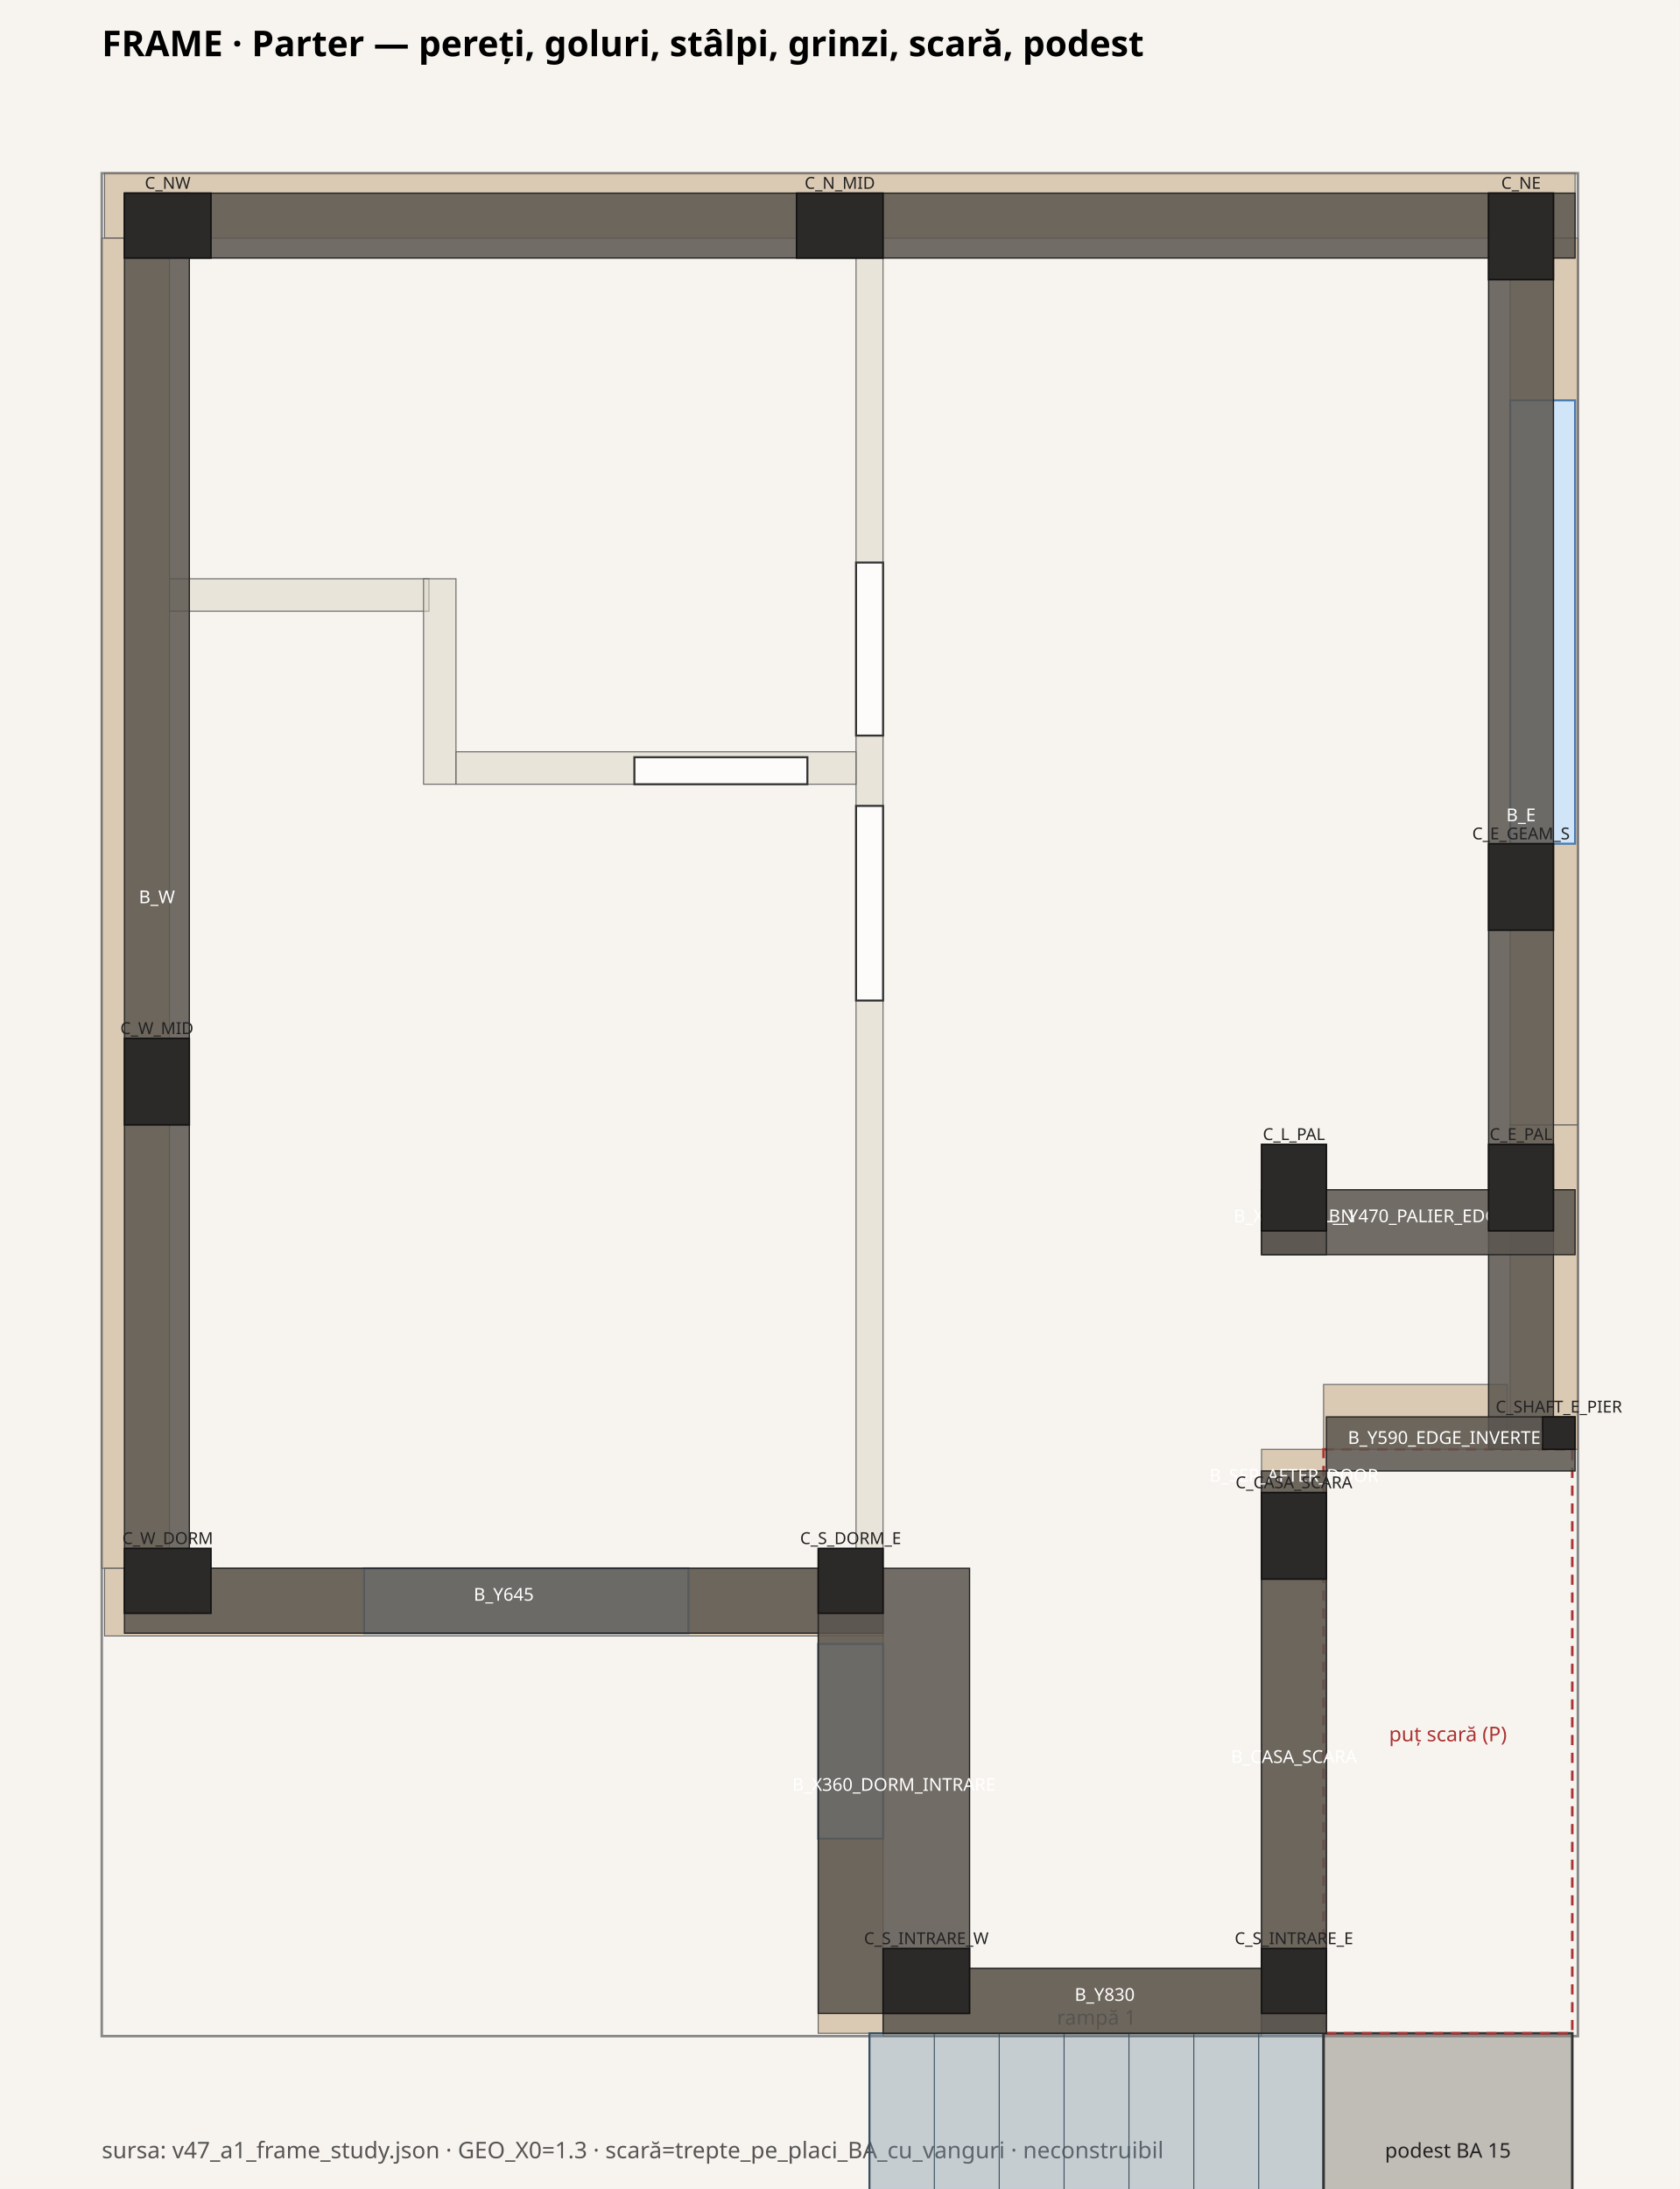
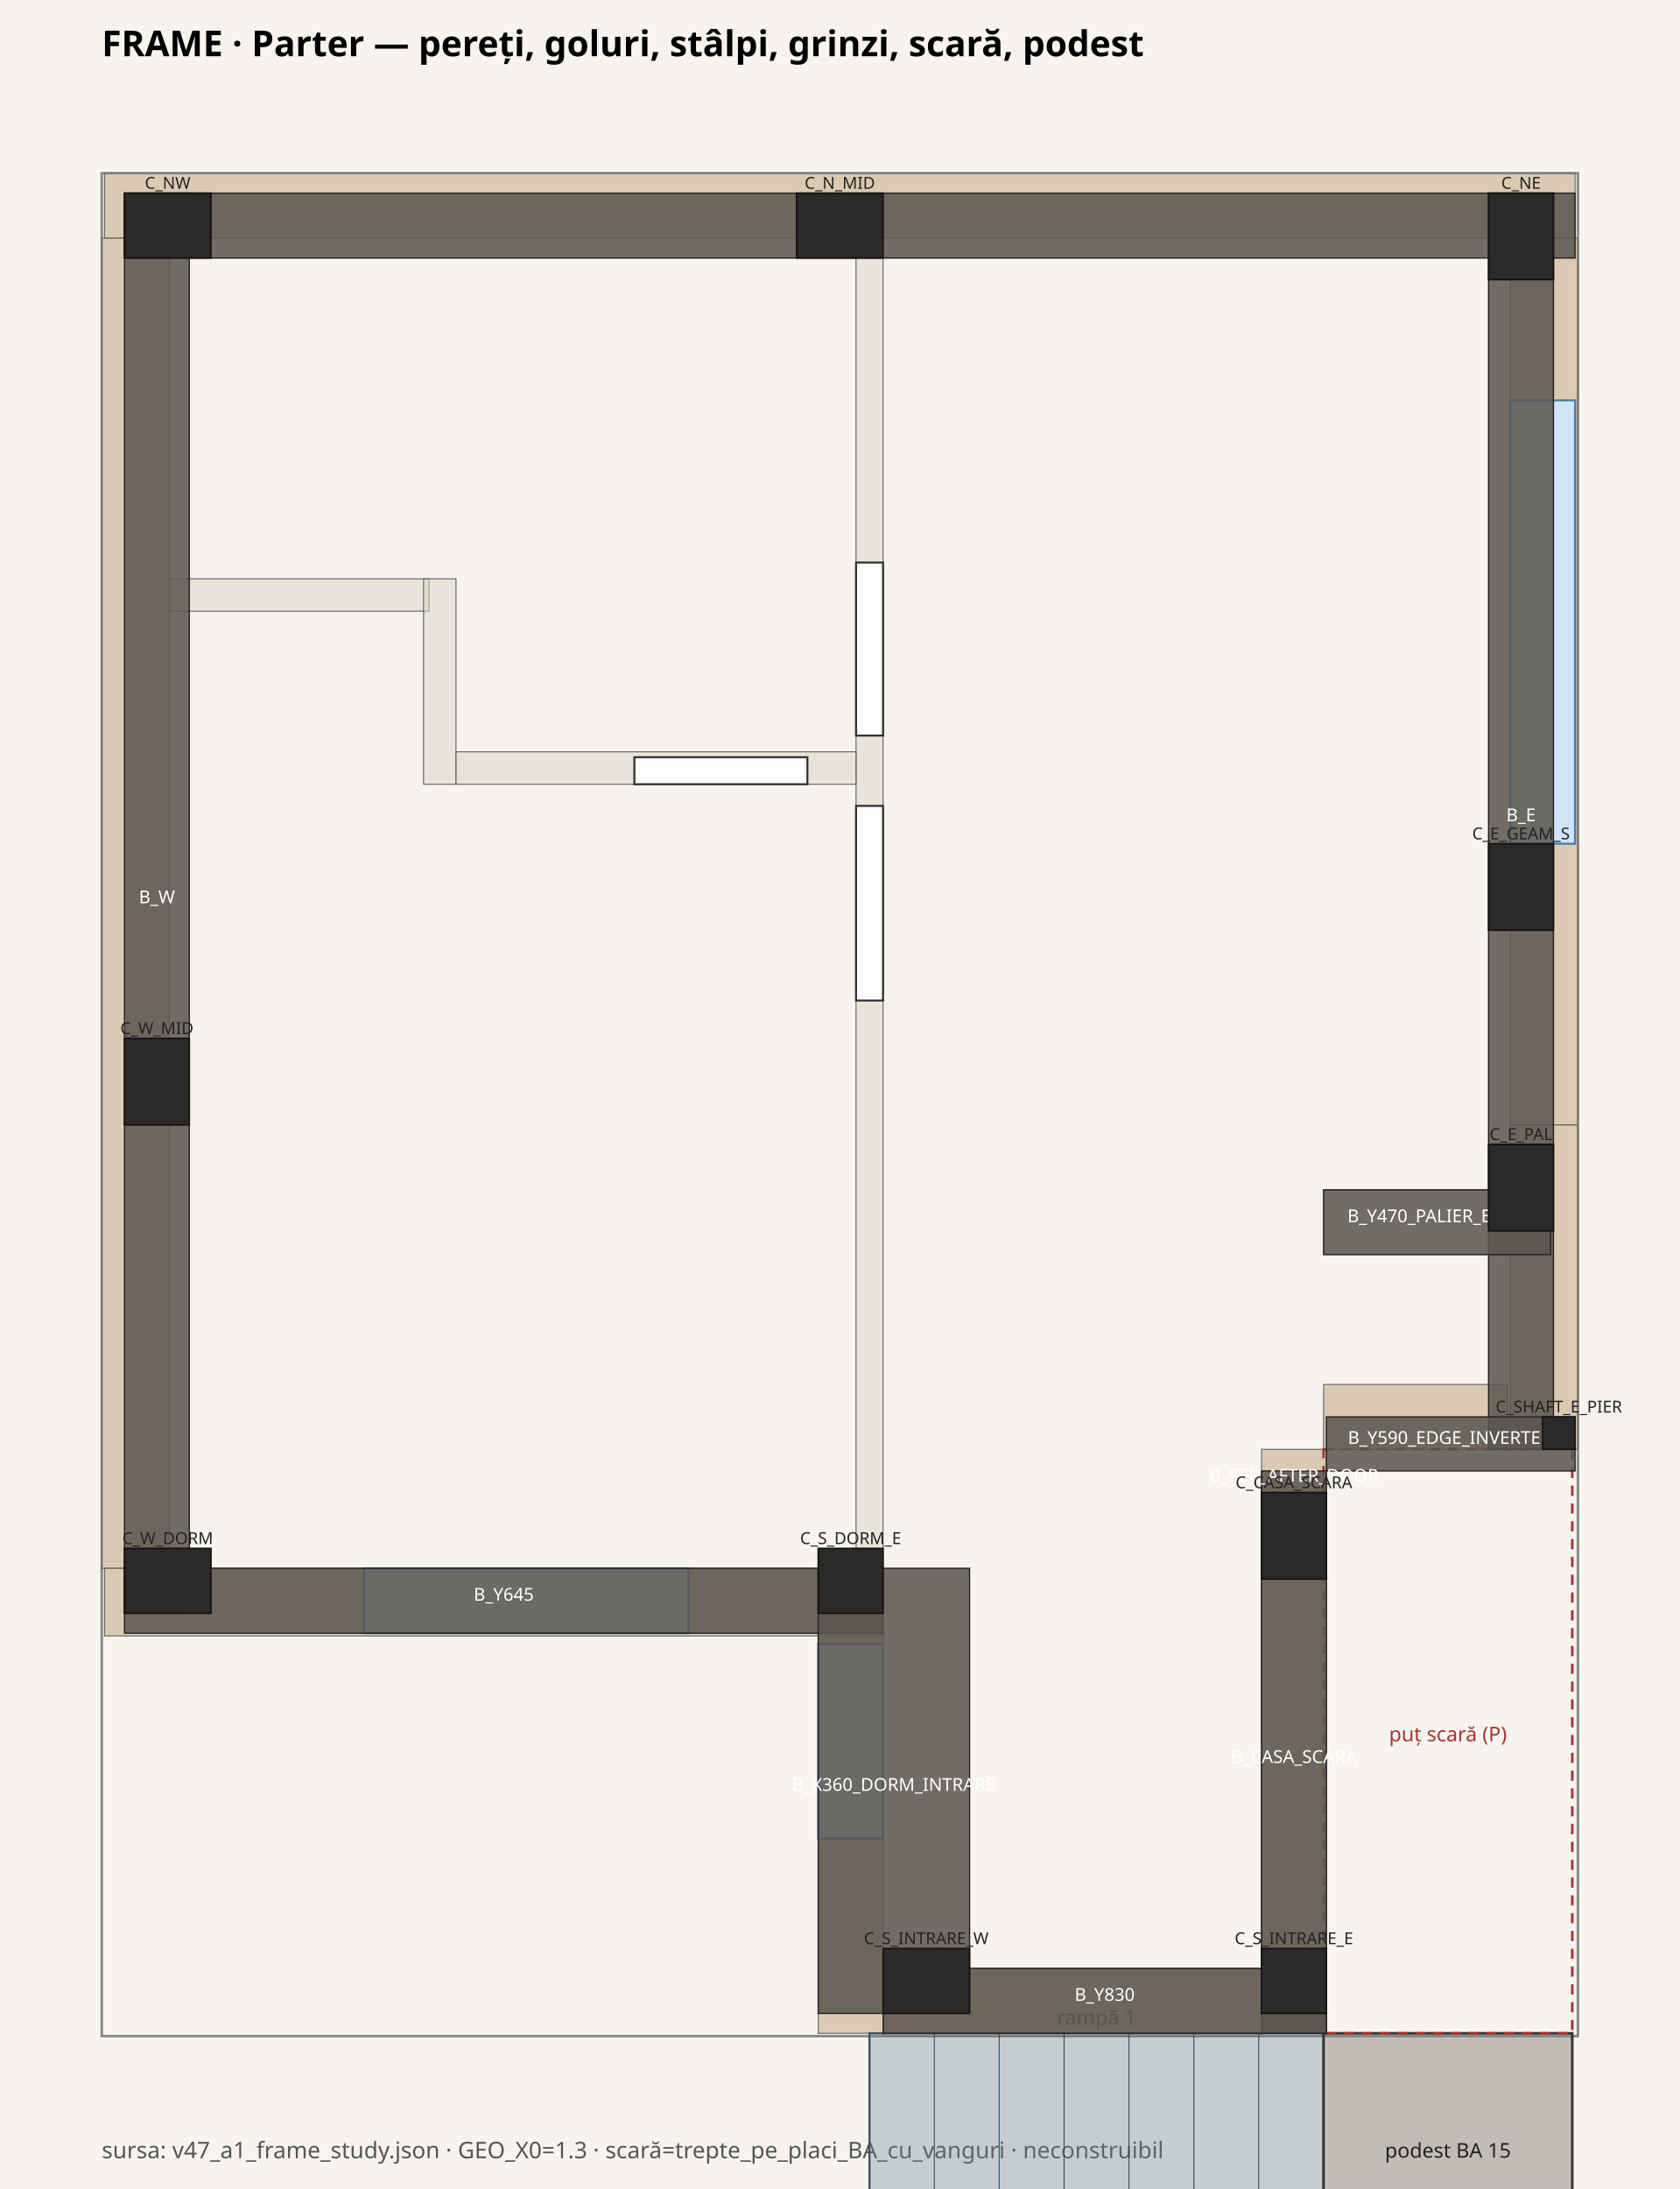
<svg xmlns="http://www.w3.org/2000/svg" width="660" height="860" viewBox="0 0 660.21 860.105">
  <rect width="100%" height="100%" fill="#f7f4ef" />
  <text x="40" y="22" font-size="14" font-weight="600" font-family="IBM Plex Sans,Segoe UI,sans-serif">FRAME · Parter — pereți, goluri, stâlpi, grinzi, scară, podest</text>
  <text x="40" y="848.105" font-size="9" fill="#555" font-family="IBM Plex Sans,Segoe UI,sans-serif">sursa: v47_a1_frame_study.json · GEO_X0=1.3 · scară=trepte_pe_placi_BA_cu_vanguri · neconstruibil</text>
  <rect x="40" y="68" width="580.21" height="732.105" fill="none" stroke="#888" stroke-width="1" />
  <rect x="41.105" y="68" width="578" height="25.5" fill="#c4a882" fill-opacity="0.55" stroke="#666" stroke-width="0.4" />
  <rect x="40" y="93.5" width="26.605" height="522.75" fill="#c4a882" fill-opacity="0.55" stroke="#666" stroke-width="0.4" />
  <rect x="593.605" y="93.5" width="26.605" height="348.5" fill="#c4a882" fill-opacity="0.55" stroke="#666" stroke-width="0.4" />
  <rect x="347.105" y="773.5" width="148.75" height="26.605" fill="#c4a882" fill-opacity="0.55" stroke="#666" stroke-width="0.4" />
  <rect x="41.105" y="616.25" width="306" height="26.605" fill="#c4a882" fill-opacity="0.55" stroke="#666" stroke-width="0.4" />
  <rect x="336.48" y="93.5" width="10.625" height="522.75" fill="#ddd6c8" fill-opacity="0.55" stroke="#666" stroke-width="0.4" />
  <rect x="66.605" y="227.375" width="102" height="12.75" fill="#ddd6c8" fill-opacity="0.55" stroke="#666" stroke-width="0.4" />
  <rect x="166.48" y="227.375" width="12.75" height="80.75" fill="#ddd6c8" fill-opacity="0.55" stroke="#666" stroke-width="0.4" />
  <rect x="179.23" y="295.375" width="157.25" height="12.75" fill="#ddd6c8" fill-opacity="0.55" stroke="#666" stroke-width="0.4" />
  <rect x="495.855" y="569.5" width="25.5" height="229.5" fill="#c4a882" fill-opacity="0.55" stroke="#666" stroke-width="0.4" />
  <rect x="321.605" y="641.75" width="25.5" height="157.25" fill="#c4a882" fill-opacity="0.55" stroke="#666" stroke-width="0.4" />
  <rect x="593.605" y="442" width="26.605" height="127.5" fill="#c4a882" fill-opacity="0.55" stroke="#666" stroke-width="0.4" />
  <rect x="520.25" y="544" width="72.25" height="25.5" fill="#c4a882" fill-opacity="0.55" stroke="#666" stroke-width="0.4" />
  <rect x="336.48" y="221" width="10.625" height="68" fill="#fff" fill-opacity="0.9" stroke="#333" stroke-width="0.8" />
  <rect x="249.355" y="297.5" width="68" height="10.625" fill="#fff" fill-opacity="0.9" stroke="#333" stroke-width="0.8" />
  <rect x="336.48" y="316.625" width="10.625" height="76.5" fill="#fff" fill-opacity="0.9" stroke="#333" stroke-width="0.8" />
  <rect x="143.105" y="616.25" width="127.5" height="25.5" fill="#cfe8ff" fill-opacity="0.9" stroke="#4a7ab0" stroke-width="0.8" />
  <rect x="321.605" y="646" width="25.5" height="76.5" fill="#cfe8ff" fill-opacity="0.9" stroke="#4a7ab0" stroke-width="0.8" />
  <rect x="593.605" y="157.25" width="25.5" height="174.25" fill="#cfe8ff" fill-opacity="0.9" stroke="#4a7ab0" stroke-width="0.8" />
  <rect x="341.75" y="799" width="178.5" height="97.75" fill="#6a8498" fill-opacity="0.35" stroke="#3a5060" stroke-width="0.8" />
  <line x1="341.75" y1="799" x2="341.75" y2="896.75" stroke="#3a5060" stroke-width="0.4" />
  <line x1="367.25" y1="799" x2="367.25" y2="896.75" stroke="#3a5060" stroke-width="0.4" />
  <line x1="392.75" y1="799" x2="392.75" y2="896.75" stroke="#3a5060" stroke-width="0.4" />
  <line x1="418.25" y1="799" x2="418.25" y2="896.75" stroke="#3a5060" stroke-width="0.4" />
  <line x1="443.75" y1="799" x2="443.75" y2="896.75" stroke="#3a5060" stroke-width="0.4" />
  <line x1="469.25" y1="799" x2="469.25" y2="896.75" stroke="#3a5060" stroke-width="0.4" />
  <line x1="494.75" y1="799" x2="494.75" y2="896.75" stroke="#3a5060" stroke-width="0.4" />
  <text x="431" y="795.6" text-anchor="middle" font-size="8" fill="#3a5060" font-family="IBM Plex Sans,Segoe UI,sans-serif">rampă 1</text>
  <rect x="520.25" y="799" width="97.75" height="97.75" fill="#8b8680" fill-opacity="0.5" stroke="#333" stroke-width="1" />
  <text x="569.125" y="847.875" text-anchor="middle" font-size="8" fill="#222" font-family="IBM Plex Sans,Segoe UI,sans-serif">podest BA 15</text>
  <rect x="520.25" y="569.5" width="97.75" height="229.5" fill="none" stroke="#a33" stroke-width="1" stroke-dasharray="4 3" />
  <text x="569.125" y="684.25" text-anchor="middle" font-size="8" fill="#a33" font-family="IBM Plex Sans,Segoe UI,sans-serif">puț scară (P)</text>
  <rect x="48.925" y="75.82" width="570.18" height="25.5" fill="#5a554e" fill-opacity="0.85" stroke="#222" stroke-width="0.5" />
  <text x="334.015" y="88.57" text-anchor="middle" font-size="7" fill="#fff" font-family="IBM Plex Sans,Segoe UI,sans-serif">B_N</text>
  <rect x="48.925" y="75.82" width="25.5" height="558.11" fill="#5a554e" fill-opacity="0.85" stroke="#222" stroke-width="0.5" />
  <text x="61.675" y="354.875" text-anchor="middle" font-size="7" fill="#fff" font-family="IBM Plex Sans,Segoe UI,sans-serif">B_W</text>
  <rect x="585.105" y="75.82" width="25.5" height="493.68" fill="#5a554e" fill-opacity="0.85" stroke="#222" stroke-width="0.5" />
  <text x="597.855" y="322.66" text-anchor="middle" font-size="7" fill="#fff" font-family="IBM Plex Sans,Segoe UI,sans-serif">B_E</text>
  <rect x="495.855" y="586.5" width="25.5" height="212.5" fill="#5a554e" fill-opacity="0.85" stroke="#222" stroke-width="0.5" />
  <text x="508.605" y="692.75" text-anchor="middle" font-size="7" fill="#fff" font-family="IBM Plex Sans,Segoe UI,sans-serif">B_CASA_SCARA</text>
  <rect x="521.355" y="556.75" width="97.75" height="21.25" fill="#5a554e" fill-opacity="0.85" stroke="#222" stroke-width="0.5" />
  <text x="570.23" y="567.375" text-anchor="middle" font-size="7" fill="#fff" font-family="IBM Plex Sans,Segoe UI,sans-serif">B_Y590_EDGE_INVERTED</text>
  <rect x="495.855" y="578" width="25.5" height="8.5" fill="#5a554e" fill-opacity="0.85" stroke="#222" stroke-width="0.5" />
  <text x="508.605" y="582.25" text-anchor="middle" font-size="7" fill="#fff" font-family="IBM Plex Sans,Segoe UI,sans-serif">B_SEP_AFTER_DOOR</text>
  <rect x="48.925" y="616.25" width="298.18" height="25.5" fill="#5a554e" fill-opacity="0.85" stroke="#222" stroke-width="0.5" />
  <text x="198.015" y="629" text-anchor="middle" font-size="7" fill="#fff" font-family="IBM Plex Sans,Segoe UI,sans-serif">B_Y645</text>
  <rect x="321.605" y="616.25" width="59.5" height="174.93" fill="#5a554e" fill-opacity="0.85" stroke="#222" stroke-width="0.5" />
  <text x="351.355" y="703.715" text-anchor="middle" font-size="7" fill="#fff" font-family="IBM Plex Sans,Segoe UI,sans-serif">B_X360_DORM_INTRARE</text>
  <rect x="347.105" y="773.5" width="174.25" height="25.5" fill="#5a554e" fill-opacity="0.85" stroke="#222" stroke-width="0.5" />
  <text x="434.23" y="786.25" text-anchor="middle" font-size="7" fill="#fff" font-family="IBM Plex Sans,Segoe UI,sans-serif">B_Y830</text>
-   <rect x="495.855" y="467.5" width="123.25" height="25.5" fill="#5a554e" fill-opacity="0.85" stroke="#222" stroke-width="0.5" />
-   <text x="557.48" y="480.25" text-anchor="middle" font-size="7" fill="#fff" font-family="IBM Plex Sans,Segoe UI,sans-serif">B_Y470_PALIER_EDGE</text>
-   <rect x="495.855" y="467.5" width="25.5" height="25.5" fill="#5a554e" fill-opacity="0.85" stroke="#222" stroke-width="0.5" />
-   <text x="508.605" y="480.25" text-anchor="middle" font-size="7" fill="#fff" font-family="IBM Plex Sans,Segoe UI,sans-serif">B_X535_PAL_N</text>
+   <rect x="520.25" y="467.5" width="89.25" height="25.5" fill="#5a554e" fill-opacity="0.85" stroke="#222" stroke-width="0.5" />
+   <text x="564.875" y="480.25" text-anchor="middle" font-size="7" fill="#fff" font-family="IBM Plex Sans,Segoe UI,sans-serif">B_Y470_PALIER_EDGE</text>
  <rect x="48.925" y="75.82" width="34" height="25.5" fill="#2c2a28" stroke="#111" stroke-width="0.6" />
  <text x="65.925" y="74.12" text-anchor="middle" font-size="6.5" fill="#222" font-family="IBM Plex Sans,Segoe UI,sans-serif">C_NW</text>
  <rect x="313.105" y="75.82" width="34" height="25.5" fill="#2c2a28" stroke="#111" stroke-width="0.6" />
  <text x="330.105" y="74.12" text-anchor="middle" font-size="6.5" fill="#222" font-family="IBM Plex Sans,Segoe UI,sans-serif">C_N_MID</text>
  <rect x="585.105" y="75.82" width="25.5" height="34" fill="#2c2a28" stroke="#111" stroke-width="0.6" />
  <text x="597.855" y="74.12" text-anchor="middle" font-size="6.5" fill="#222" font-family="IBM Plex Sans,Segoe UI,sans-serif">C_NE</text>
  <rect x="48.925" y="408" width="25.5" height="34" fill="#2c2a28" stroke="#111" stroke-width="0.6" />
  <text x="61.675" y="406.3" text-anchor="middle" font-size="6.5" fill="#222" font-family="IBM Plex Sans,Segoe UI,sans-serif">C_W_MID</text>
  <rect x="48.925" y="608.43" width="34" height="25.5" fill="#2c2a28" stroke="#111" stroke-width="0.6" />
  <text x="65.925" y="606.73" text-anchor="middle" font-size="6.5" fill="#222" font-family="IBM Plex Sans,Segoe UI,sans-serif">C_W_DORM</text>
  <rect x="321.605" y="608.43" width="25.5" height="25.5" fill="#2c2a28" stroke="#111" stroke-width="0.6" />
  <text x="334.355" y="606.73" text-anchor="middle" font-size="6.5" fill="#222" font-family="IBM Plex Sans,Segoe UI,sans-serif">C_S_DORM_E</text>
  <rect x="585.105" y="331.5" width="25.5" height="34" fill="#2c2a28" stroke="#111" stroke-width="0.6" />
  <text x="597.855" y="329.8" text-anchor="middle" font-size="6.5" fill="#222" font-family="IBM Plex Sans,Segoe UI,sans-serif">C_E_GEAM_S</text>
  <rect x="585.105" y="449.65" width="25.5" height="34" fill="#2c2a28" stroke="#111" stroke-width="0.6" />
  <text x="597.855" y="447.95" text-anchor="middle" font-size="6.5" fill="#222" font-family="IBM Plex Sans,Segoe UI,sans-serif">C_E_PAL</text>
-   <rect x="495.855" y="449.65" width="25.5" height="34" fill="#2c2a28" stroke="#111" stroke-width="0.6" />
-   <text x="508.605" y="447.95" text-anchor="middle" font-size="6.5" fill="#222" font-family="IBM Plex Sans,Segoe UI,sans-serif">C_L_PAL</text>
  <rect x="495.855" y="586.5" width="25.5" height="34" fill="#2c2a28" stroke="#111" stroke-width="0.6" />
  <text x="508.605" y="584.8" text-anchor="middle" font-size="6.5" fill="#222" font-family="IBM Plex Sans,Segoe UI,sans-serif">C_CASA_SCARA</text>
  <rect x="606.355" y="556.75" width="12.75" height="12.75" fill="#2c2a28" stroke="#111" stroke-width="0.6" />
  <text x="612.73" y="555.05" text-anchor="middle" font-size="6.5" fill="#222" font-family="IBM Plex Sans,Segoe UI,sans-serif">C_SHAFT_E_PIER</text>
  <rect x="347.105" y="765.68" width="34" height="25.5" fill="#2c2a28" stroke="#111" stroke-width="0.6" />
  <text x="364.105" y="763.98" text-anchor="middle" font-size="6.5" fill="#222" font-family="IBM Plex Sans,Segoe UI,sans-serif">C_S_INTRARE_W</text>
  <rect x="495.855" y="765.68" width="25.5" height="25.5" fill="#2c2a28" stroke="#111" stroke-width="0.6" />
  <text x="508.605" y="763.98" text-anchor="middle" font-size="6.5" fill="#222" font-family="IBM Plex Sans,Segoe UI,sans-serif">C_S_INTRARE_E</text>
</svg>
